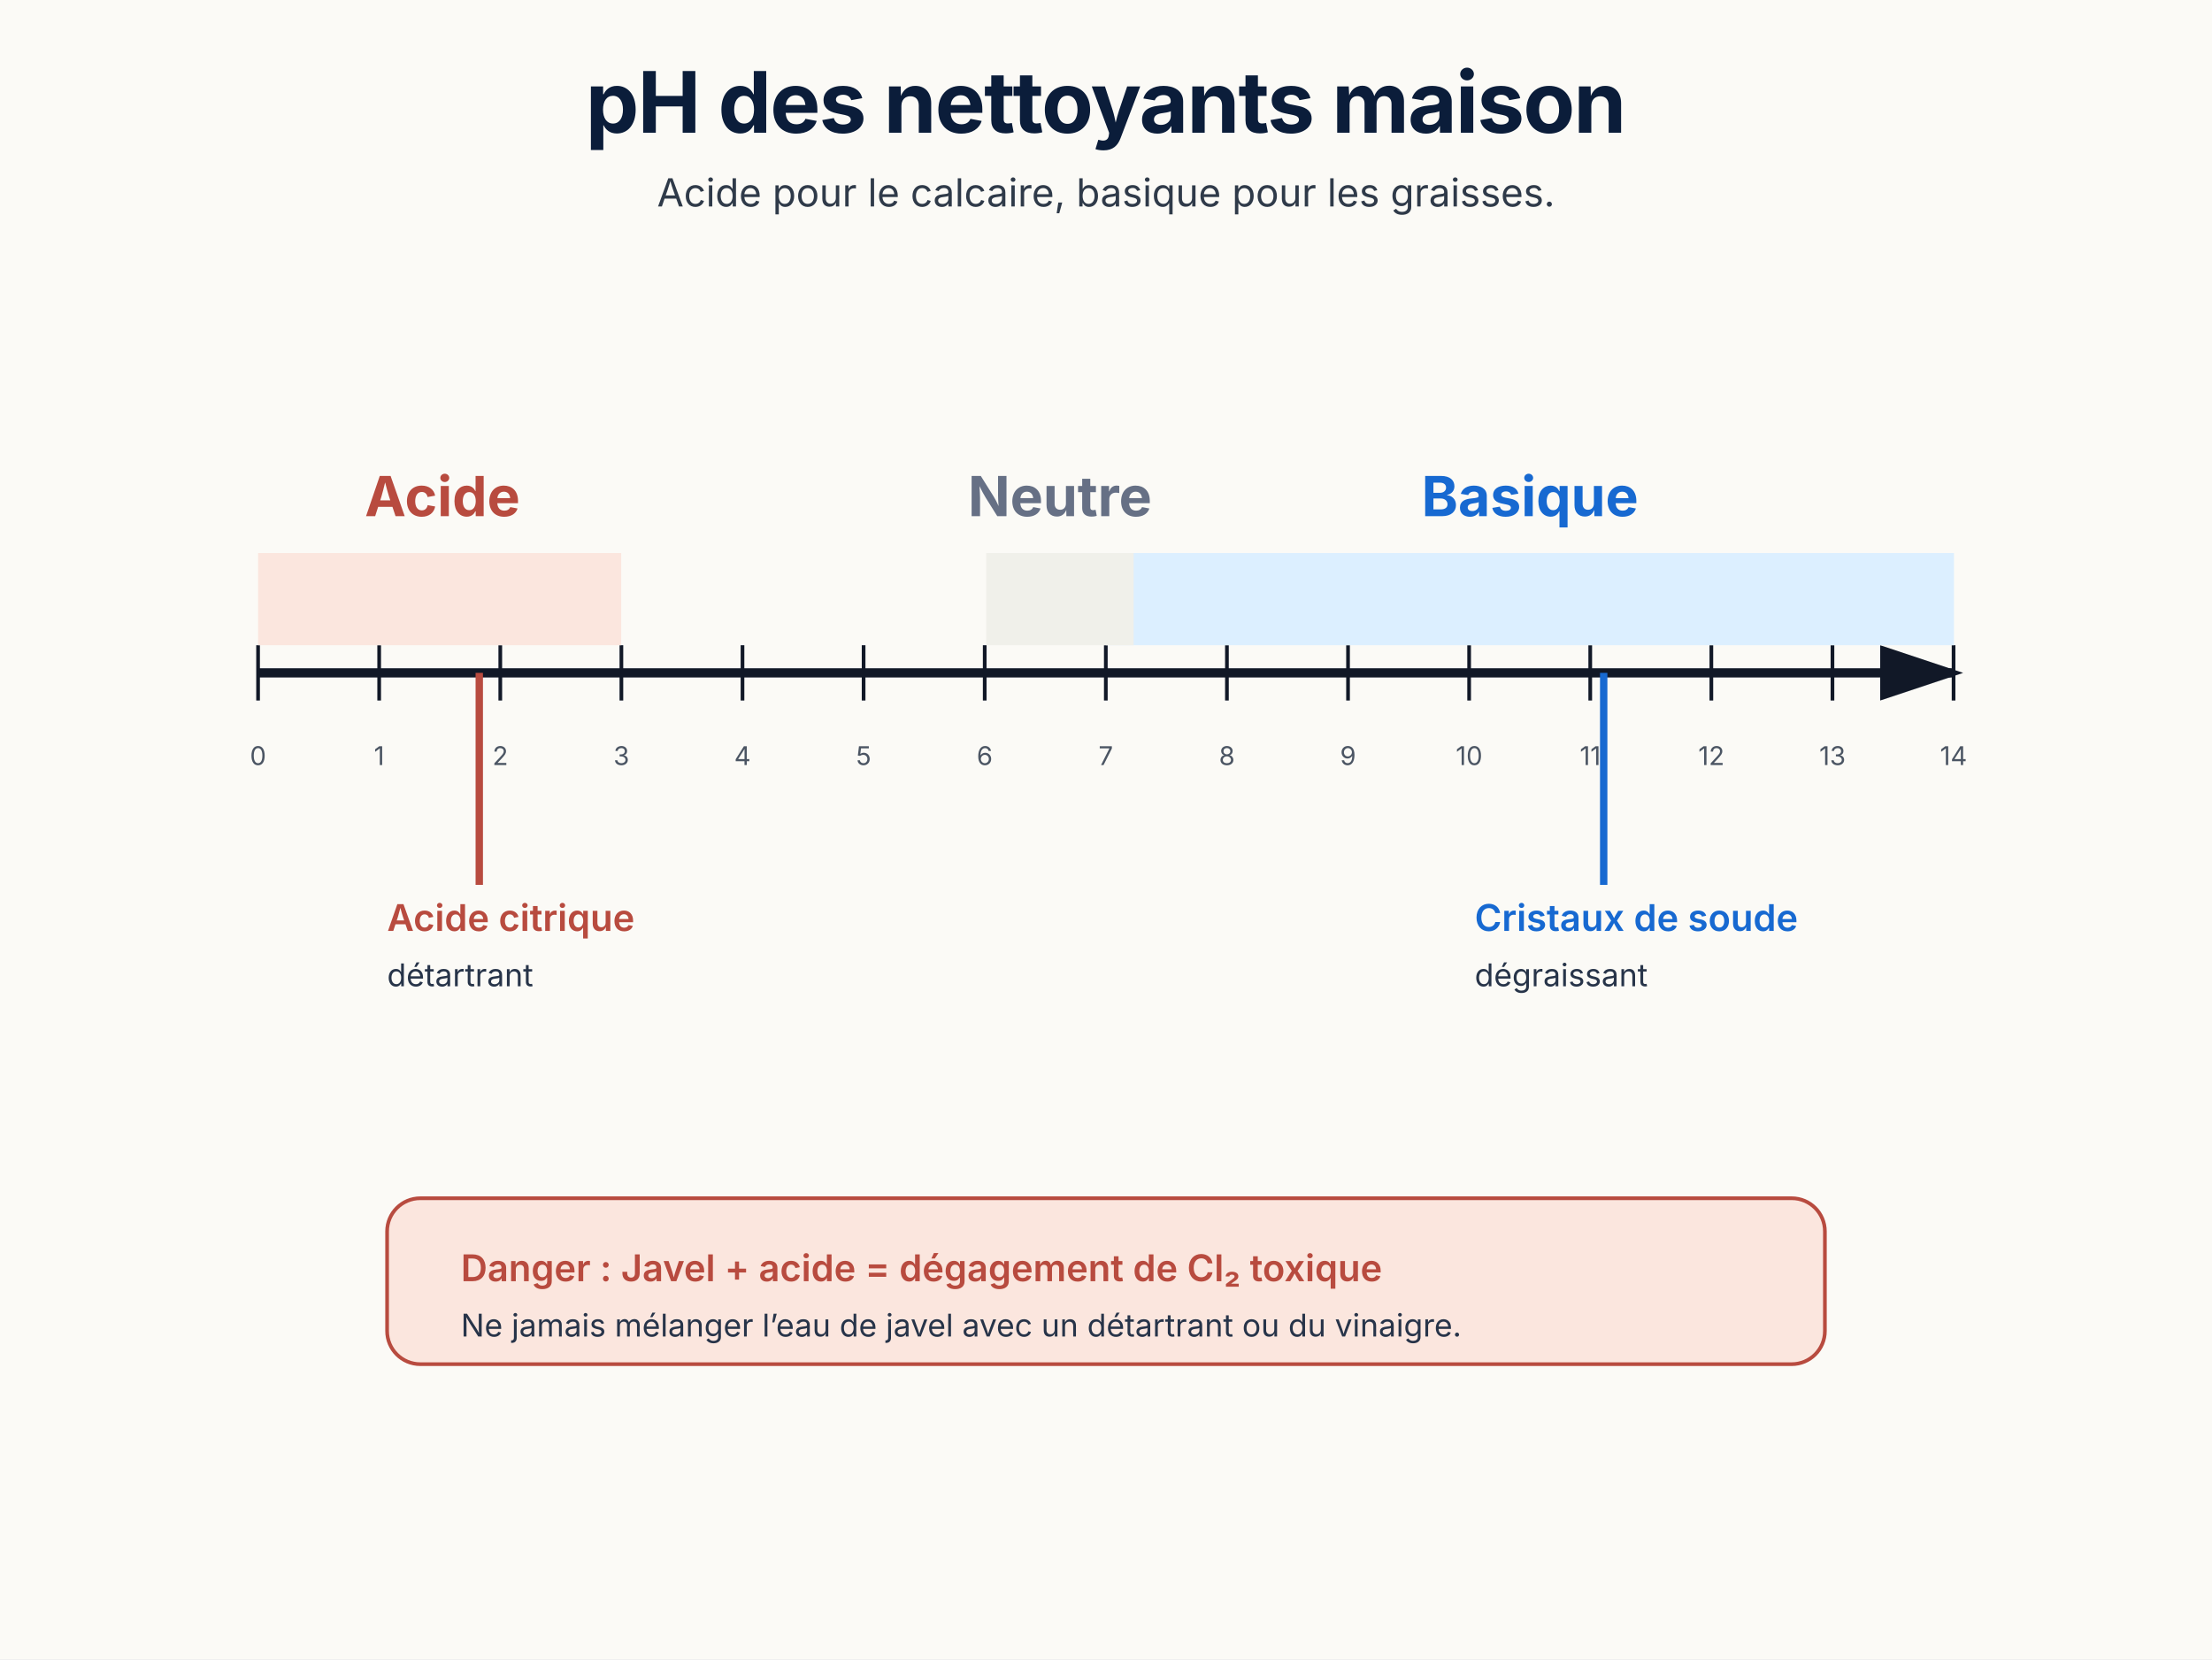
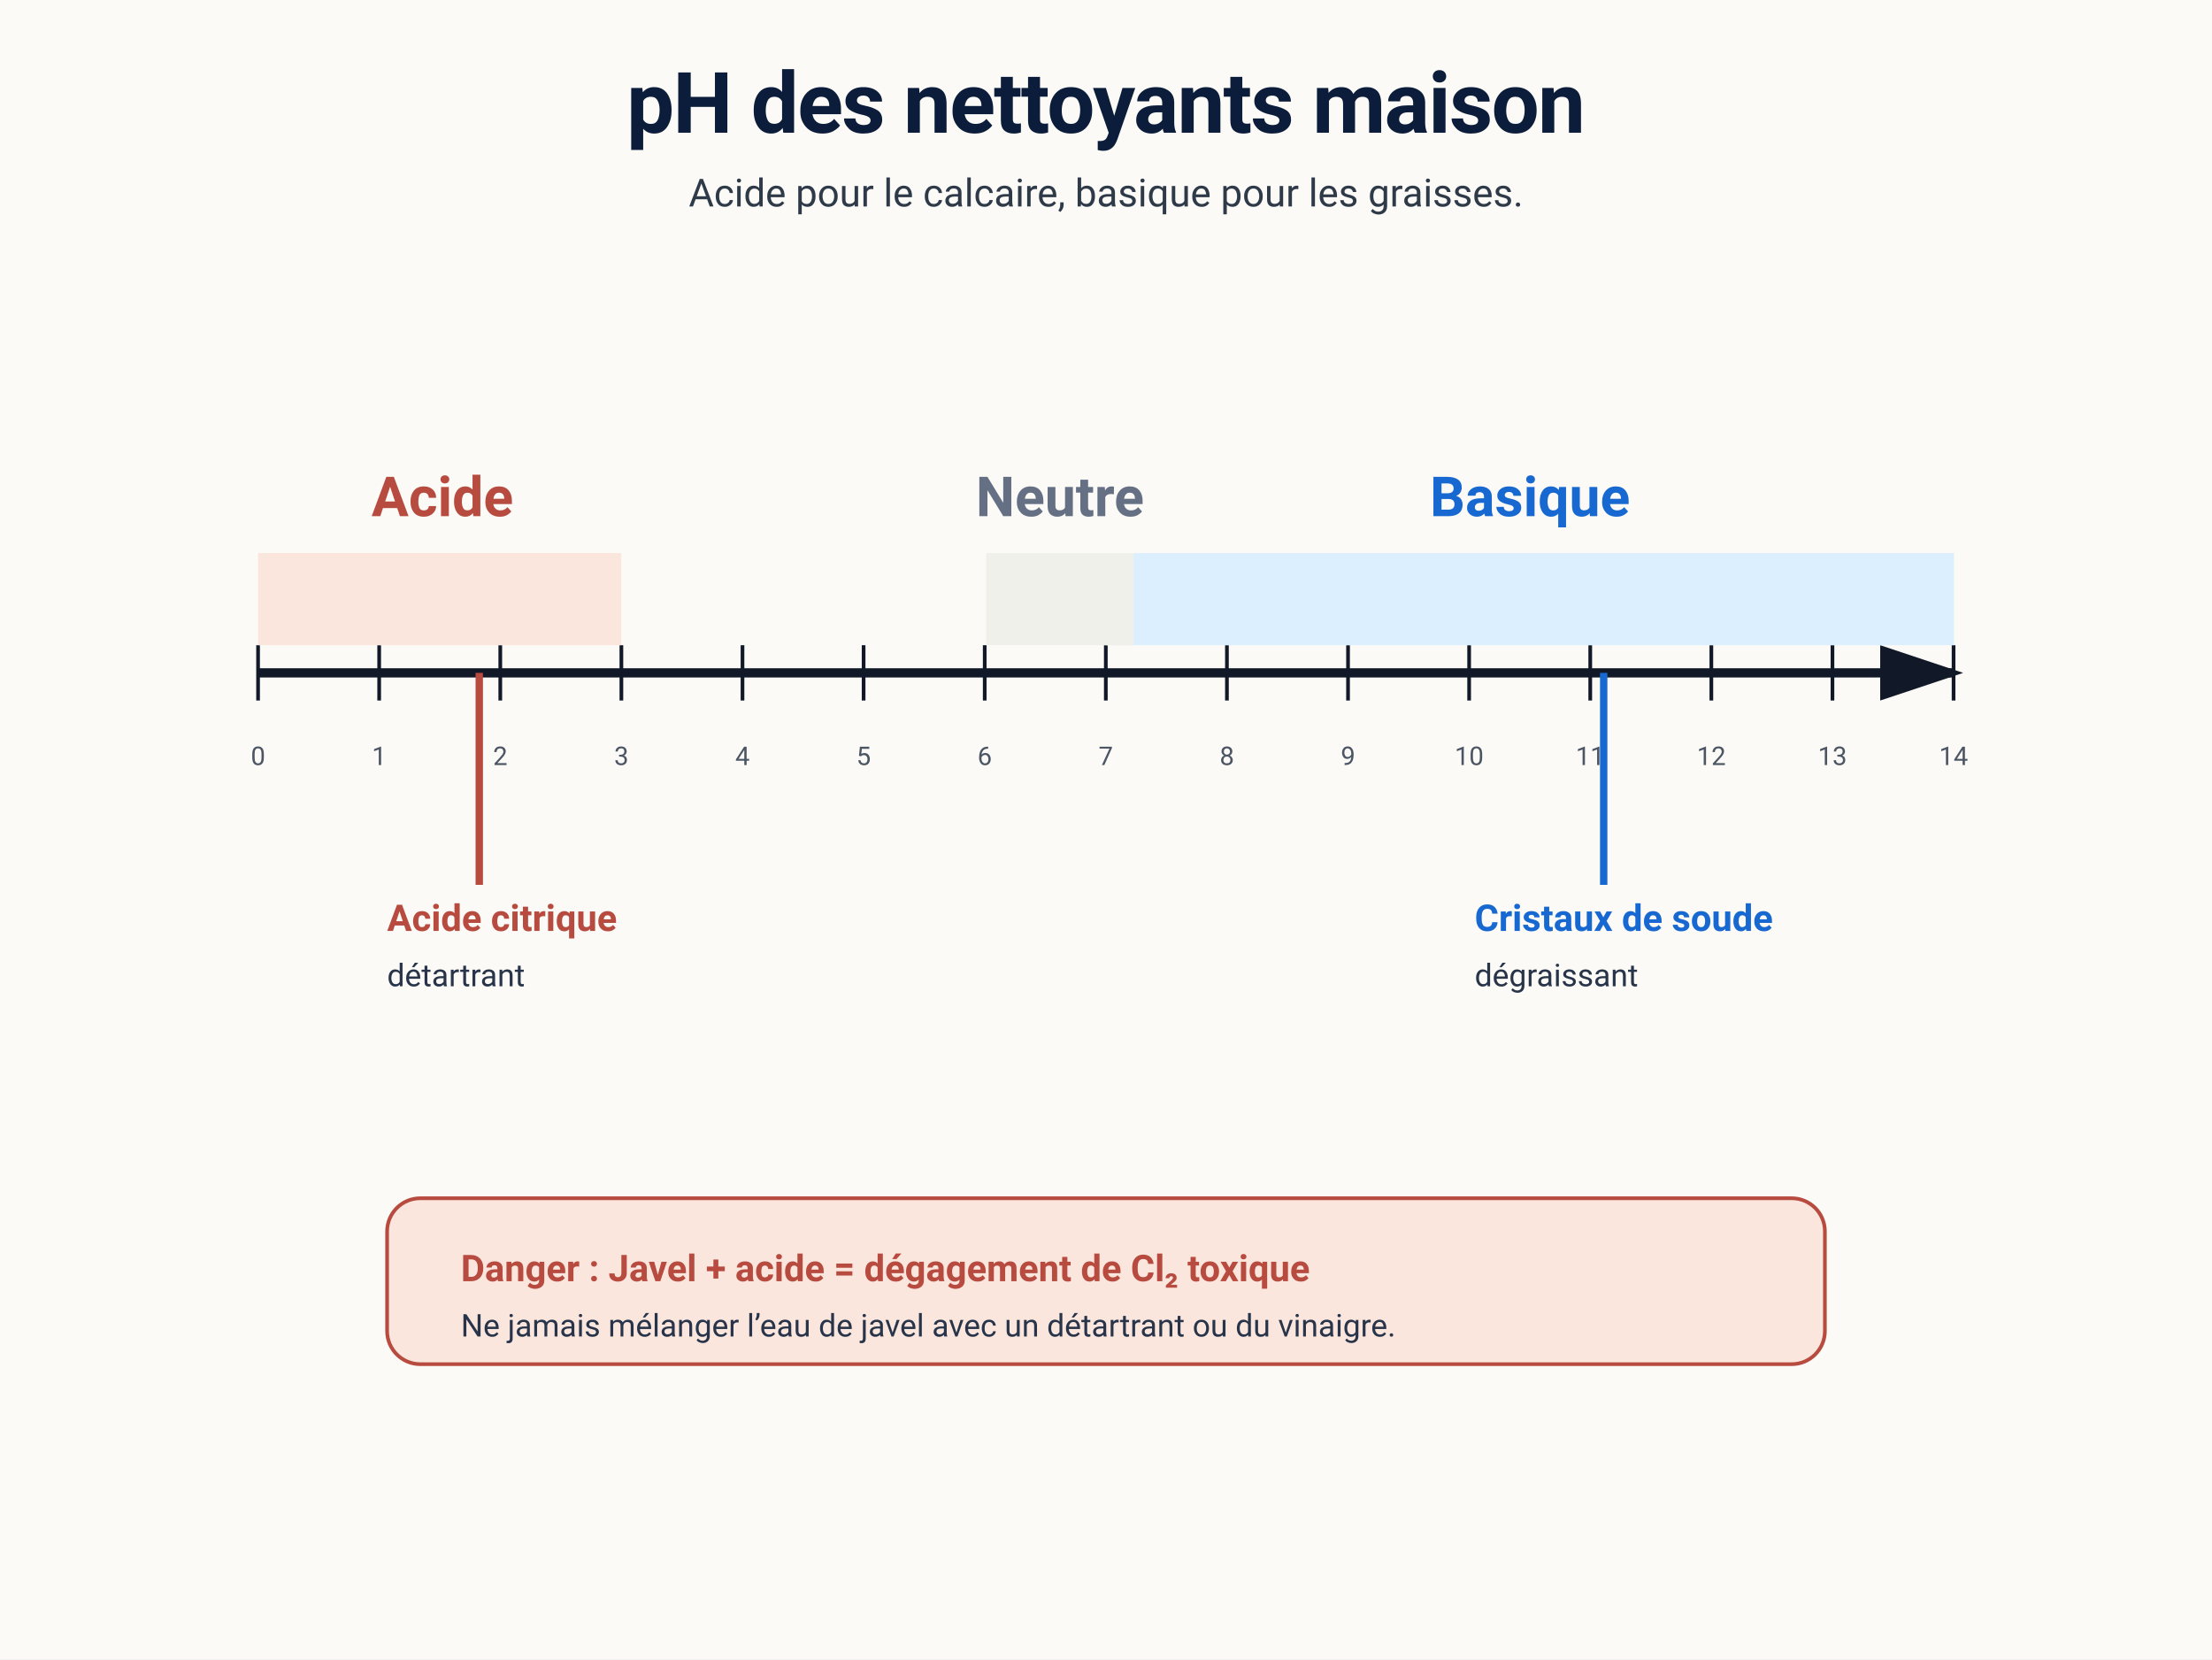
<svg xmlns="http://www.w3.org/2000/svg" width="1200" height="900" viewBox="0 0 1200 900" role="img" aria-labelledby="title desc">
  <defs>
    <style>
- .title{font:700 46px system-ui,-apple-system,BlinkMacSystemFont,'Segoe UI',sans-serif;fill:#0b1d3a;letter-spacing:-.8px}
- .subtitle{font:400 21px system-ui,-apple-system,BlinkMacSystemFont,'Segoe UI',sans-serif;fill:#2f3a49}
- .h2{font:700 30px system-ui,-apple-system,BlinkMacSystemFont,'Segoe UI',sans-serif;fill:#0b1d3a}
- .label{font:600 20px system-ui,-apple-system,BlinkMacSystemFont,'Segoe UI',sans-serif;fill:#0b1d3a}
- .small{font:400 17px system-ui,-apple-system,BlinkMacSystemFont,'Segoe UI',sans-serif;fill:#273449}
- .tiny{font:400 14px system-ui,-apple-system,BlinkMacSystemFont,'Segoe UI',sans-serif;fill:#4b5563}
- .mono{font:500 19px ui-monospace,SFMono-Regular,Menlo,monospace;fill:#111827}
+ .title{font:700 46px Roboto,Arial,sans-serif;fill:#0b1d3a;letter-spacing:-.8px}
+ .subtitle{font:400 21px Roboto,Arial,sans-serif;fill:#2f3a49}
+ .h2{font:700 30px Roboto,Arial,sans-serif;fill:#0b1d3a}
+ .label{font:600 20px Roboto,Arial,sans-serif;fill:#0b1d3a}
+ .small{font:400 17px Roboto,Arial,sans-serif;fill:#273449}
+ .tiny{font:400 14px Roboto,Arial,sans-serif;fill:#4b5563}
+ .mono{font:500 19px Roboto,Arial,sans-serif;fill:#111827}
.box{fill:#fff;stroke:#d7dce3;stroke-width:2}
.info{fill:#f7fbff;stroke:#1769d1;stroke-width:2}
.warn{fill:#fff9ed;stroke:#d88112;stroke-width:2}
.blue{fill:#1769d1}.orange{fill:#d88112}.green{fill:#237047}.purple{fill:#6a3aa8}.red{fill:#b84b3f}.muted{fill:#667085}
.tail{fill:none;stroke:#111827;stroke-width:4;stroke-linecap:round}
.line{stroke:#d7dce3;stroke-width:2}
</style>
    <radialGradient id="headBlue" cx="35%" cy="30%">
      <stop offset="0" stop-color="#9fd7ff" />
      <stop offset="1" stop-color="#1769d1" />
    </radialGradient>
    <radialGradient id="headOrange" cx="35%" cy="30%">
      <stop offset="0" stop-color="#ffe19a" />
      <stop offset="1" stop-color="#d88112" />
    </radialGradient>
    <marker id="arrow" markerWidth="10" markerHeight="10" refX="8" refY="3" orient="auto">
      <path d="M0,0 L0,6 L9,3 z" fill="#111827" />
    </marker>
    <marker id="arrowBlue" markerWidth="10" markerHeight="10" refX="8" refY="3" orient="auto">
      <path d="M0,0 L0,6 L9,3 z" fill="#1769d1" />
    </marker>
    <marker id="arrowOrange" markerWidth="10" markerHeight="10" refX="8" refY="3" orient="auto">
      <path d="M0,0 L0,6 L9,3 z" fill="#d88112" />
    </marker>
  </defs>
  <rect width="100%" height="100%" fill="#fbfaf6" />
  <text x="600.0" y="72" text-anchor="middle" class="title">pH des nettoyants maison</text>
  <text x="600.0" y="112" text-anchor="middle" class="subtitle">Acide pour le calcaire, basique pour les graisses.</text>
  <line x1="140" y1="365" x2="1060" y2="365" stroke="#111827" stroke-width="5" marker-end="url(#arrow)" />
  <line x1="140.0" y1="350" x2="140.0" y2="380" stroke="#111827" stroke-width="2" />
  <text x="140.0" y="415" text-anchor="middle" class="tiny">0</text>
  <line x1="205.7" y1="350" x2="205.7" y2="380" stroke="#111827" stroke-width="2" />
  <text x="205.7" y="415" text-anchor="middle" class="tiny">1</text>
  <line x1="271.4" y1="350" x2="271.4" y2="380" stroke="#111827" stroke-width="2" />
  <text x="271.4" y="415" text-anchor="middle" class="tiny">2</text>
  <line x1="337.1" y1="350" x2="337.1" y2="380" stroke="#111827" stroke-width="2" />
  <text x="337.1" y="415" text-anchor="middle" class="tiny">3</text>
  <line x1="402.8" y1="350" x2="402.8" y2="380" stroke="#111827" stroke-width="2" />
  <text x="402.8" y="415" text-anchor="middle" class="tiny">4</text>
  <line x1="468.5" y1="350" x2="468.5" y2="380" stroke="#111827" stroke-width="2" />
  <text x="468.5" y="415" text-anchor="middle" class="tiny">5</text>
  <line x1="534.2" y1="350" x2="534.2" y2="380" stroke="#111827" stroke-width="2" />
  <text x="534.2" y="415" text-anchor="middle" class="tiny">6</text>
  <line x1="599.9" y1="350" x2="599.9" y2="380" stroke="#111827" stroke-width="2" />
  <text x="599.9" y="415" text-anchor="middle" class="tiny">7</text>
  <line x1="665.6" y1="350" x2="665.6" y2="380" stroke="#111827" stroke-width="2" />
  <text x="665.6" y="415" text-anchor="middle" class="tiny">8</text>
  <line x1="731.3" y1="350" x2="731.3" y2="380" stroke="#111827" stroke-width="2" />
  <text x="731.3" y="415" text-anchor="middle" class="tiny">9</text>
  <line x1="797.0" y1="350" x2="797.0" y2="380" stroke="#111827" stroke-width="2" />
  <text x="797.0" y="415" text-anchor="middle" class="tiny">10</text>
  <line x1="862.7" y1="350" x2="862.7" y2="380" stroke="#111827" stroke-width="2" />
  <text x="862.7" y="415" text-anchor="middle" class="tiny">11</text>
  <line x1="928.4" y1="350" x2="928.4" y2="380" stroke="#111827" stroke-width="2" />
  <text x="928.4" y="415" text-anchor="middle" class="tiny">12</text>
  <line x1="994.1" y1="350" x2="994.1" y2="380" stroke="#111827" stroke-width="2" />
  <text x="994.1" y="415" text-anchor="middle" class="tiny">13</text>
  <line x1="1059.8" y1="350" x2="1059.8" y2="380" stroke="#111827" stroke-width="2" />
  <text x="1059.8" y="415" text-anchor="middle" class="tiny">14</text>
  <rect x="140" y="300" width="197" height="50" fill="#fbe6de" />
  <rect x="600" y="300" width="460" height="50" fill="#dcefff" />
  <rect x="535" y="300" width="80" height="50" fill="#f0f0ea" />
  <text x="240" y="280" text-anchor="middle" class="h2 red">Acide</text>
  <text x="575" y="280" text-anchor="middle" class="h2 muted">Neutre</text>
  <text x="830" y="280" text-anchor="middle" class="h2 blue">Basique</text>
  <text x="210" y="505" class="label red">Acide citrique</text>
  <text x="210" y="535" class="small">détartrant</text>
  <path d="M260 480 V365" stroke="#b84b3f" stroke-width="4" />
  <text x="800" y="505" class="label blue">Cristaux de soude</text>
  <text x="800" y="535" class="small">dégraissant</text>
  <path d="M870 480 V365" stroke="#1769d1" stroke-width="4" />
  <rect x="210" y="650" width="780" height="90" rx="18" fill="#fbe6de" stroke="#b84b3f" stroke-width="2" />
  <text x="250" y="695" class="label red">Danger : Javel + acide = dégagement de Cl₂ toxique</text>
  <text x="250" y="725" class="small">Ne jamais mélanger l’eau de javel avec un détartrant ou du vinaigre.</text>
</svg>
